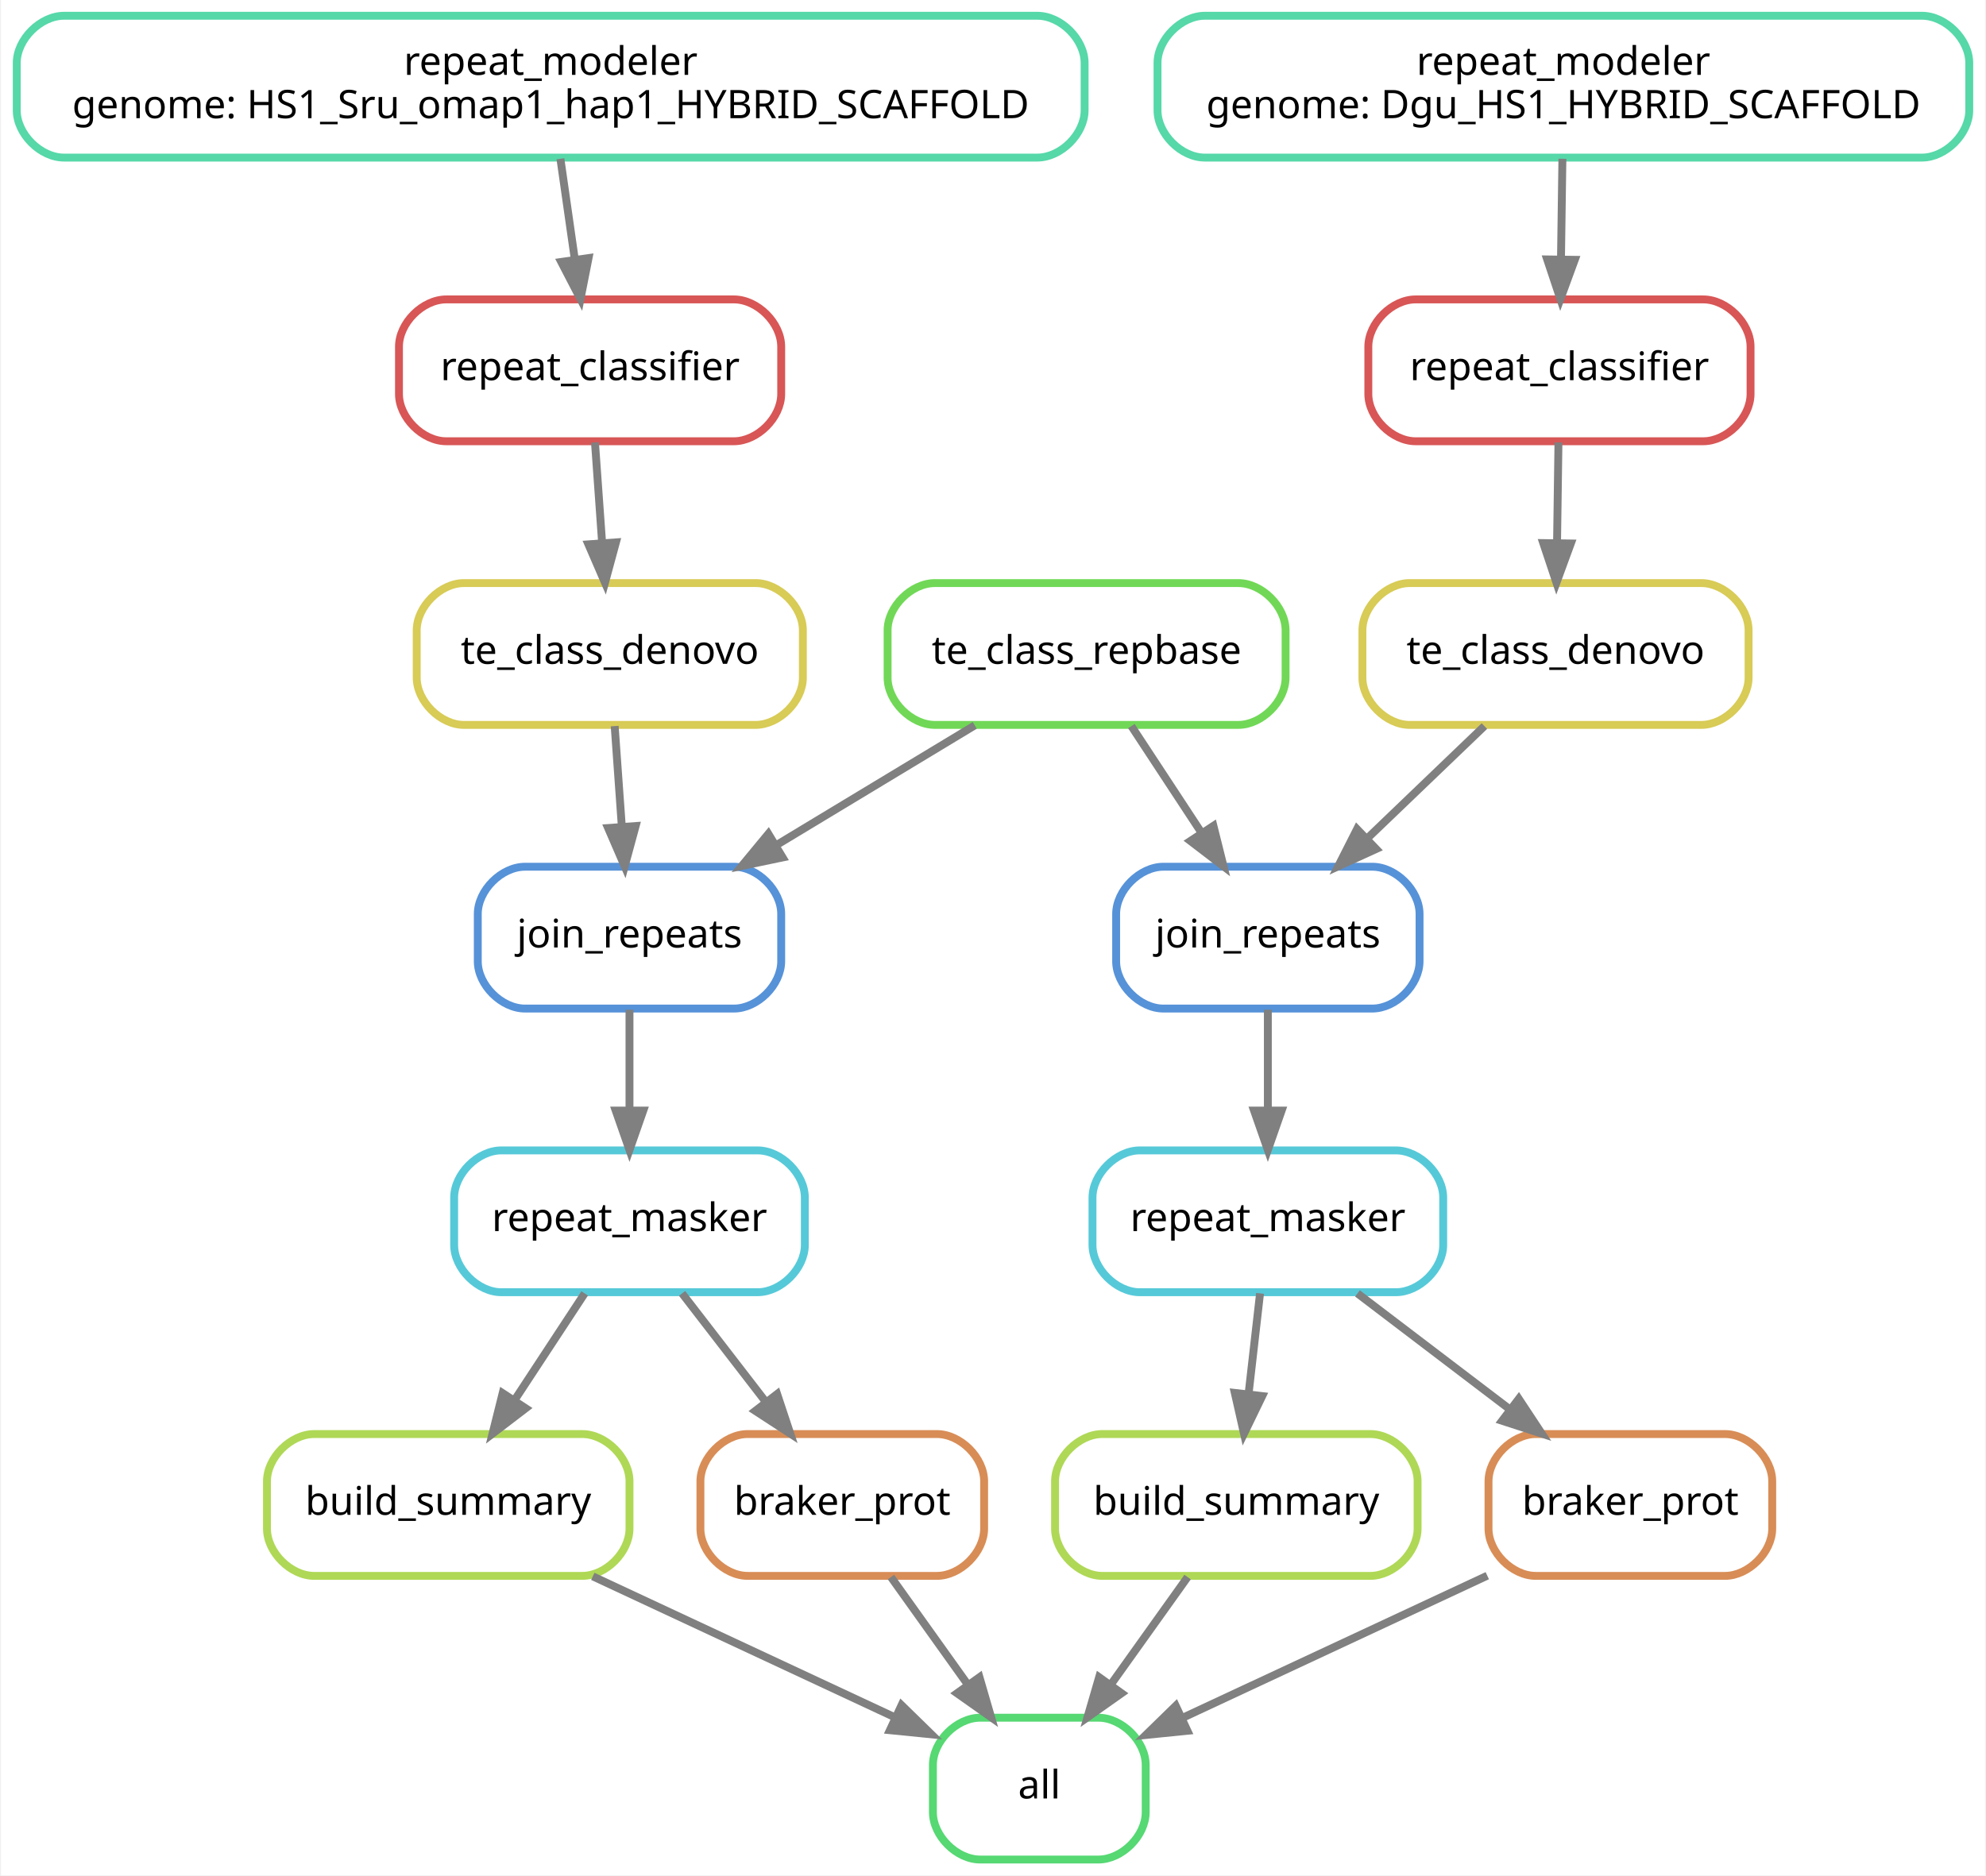
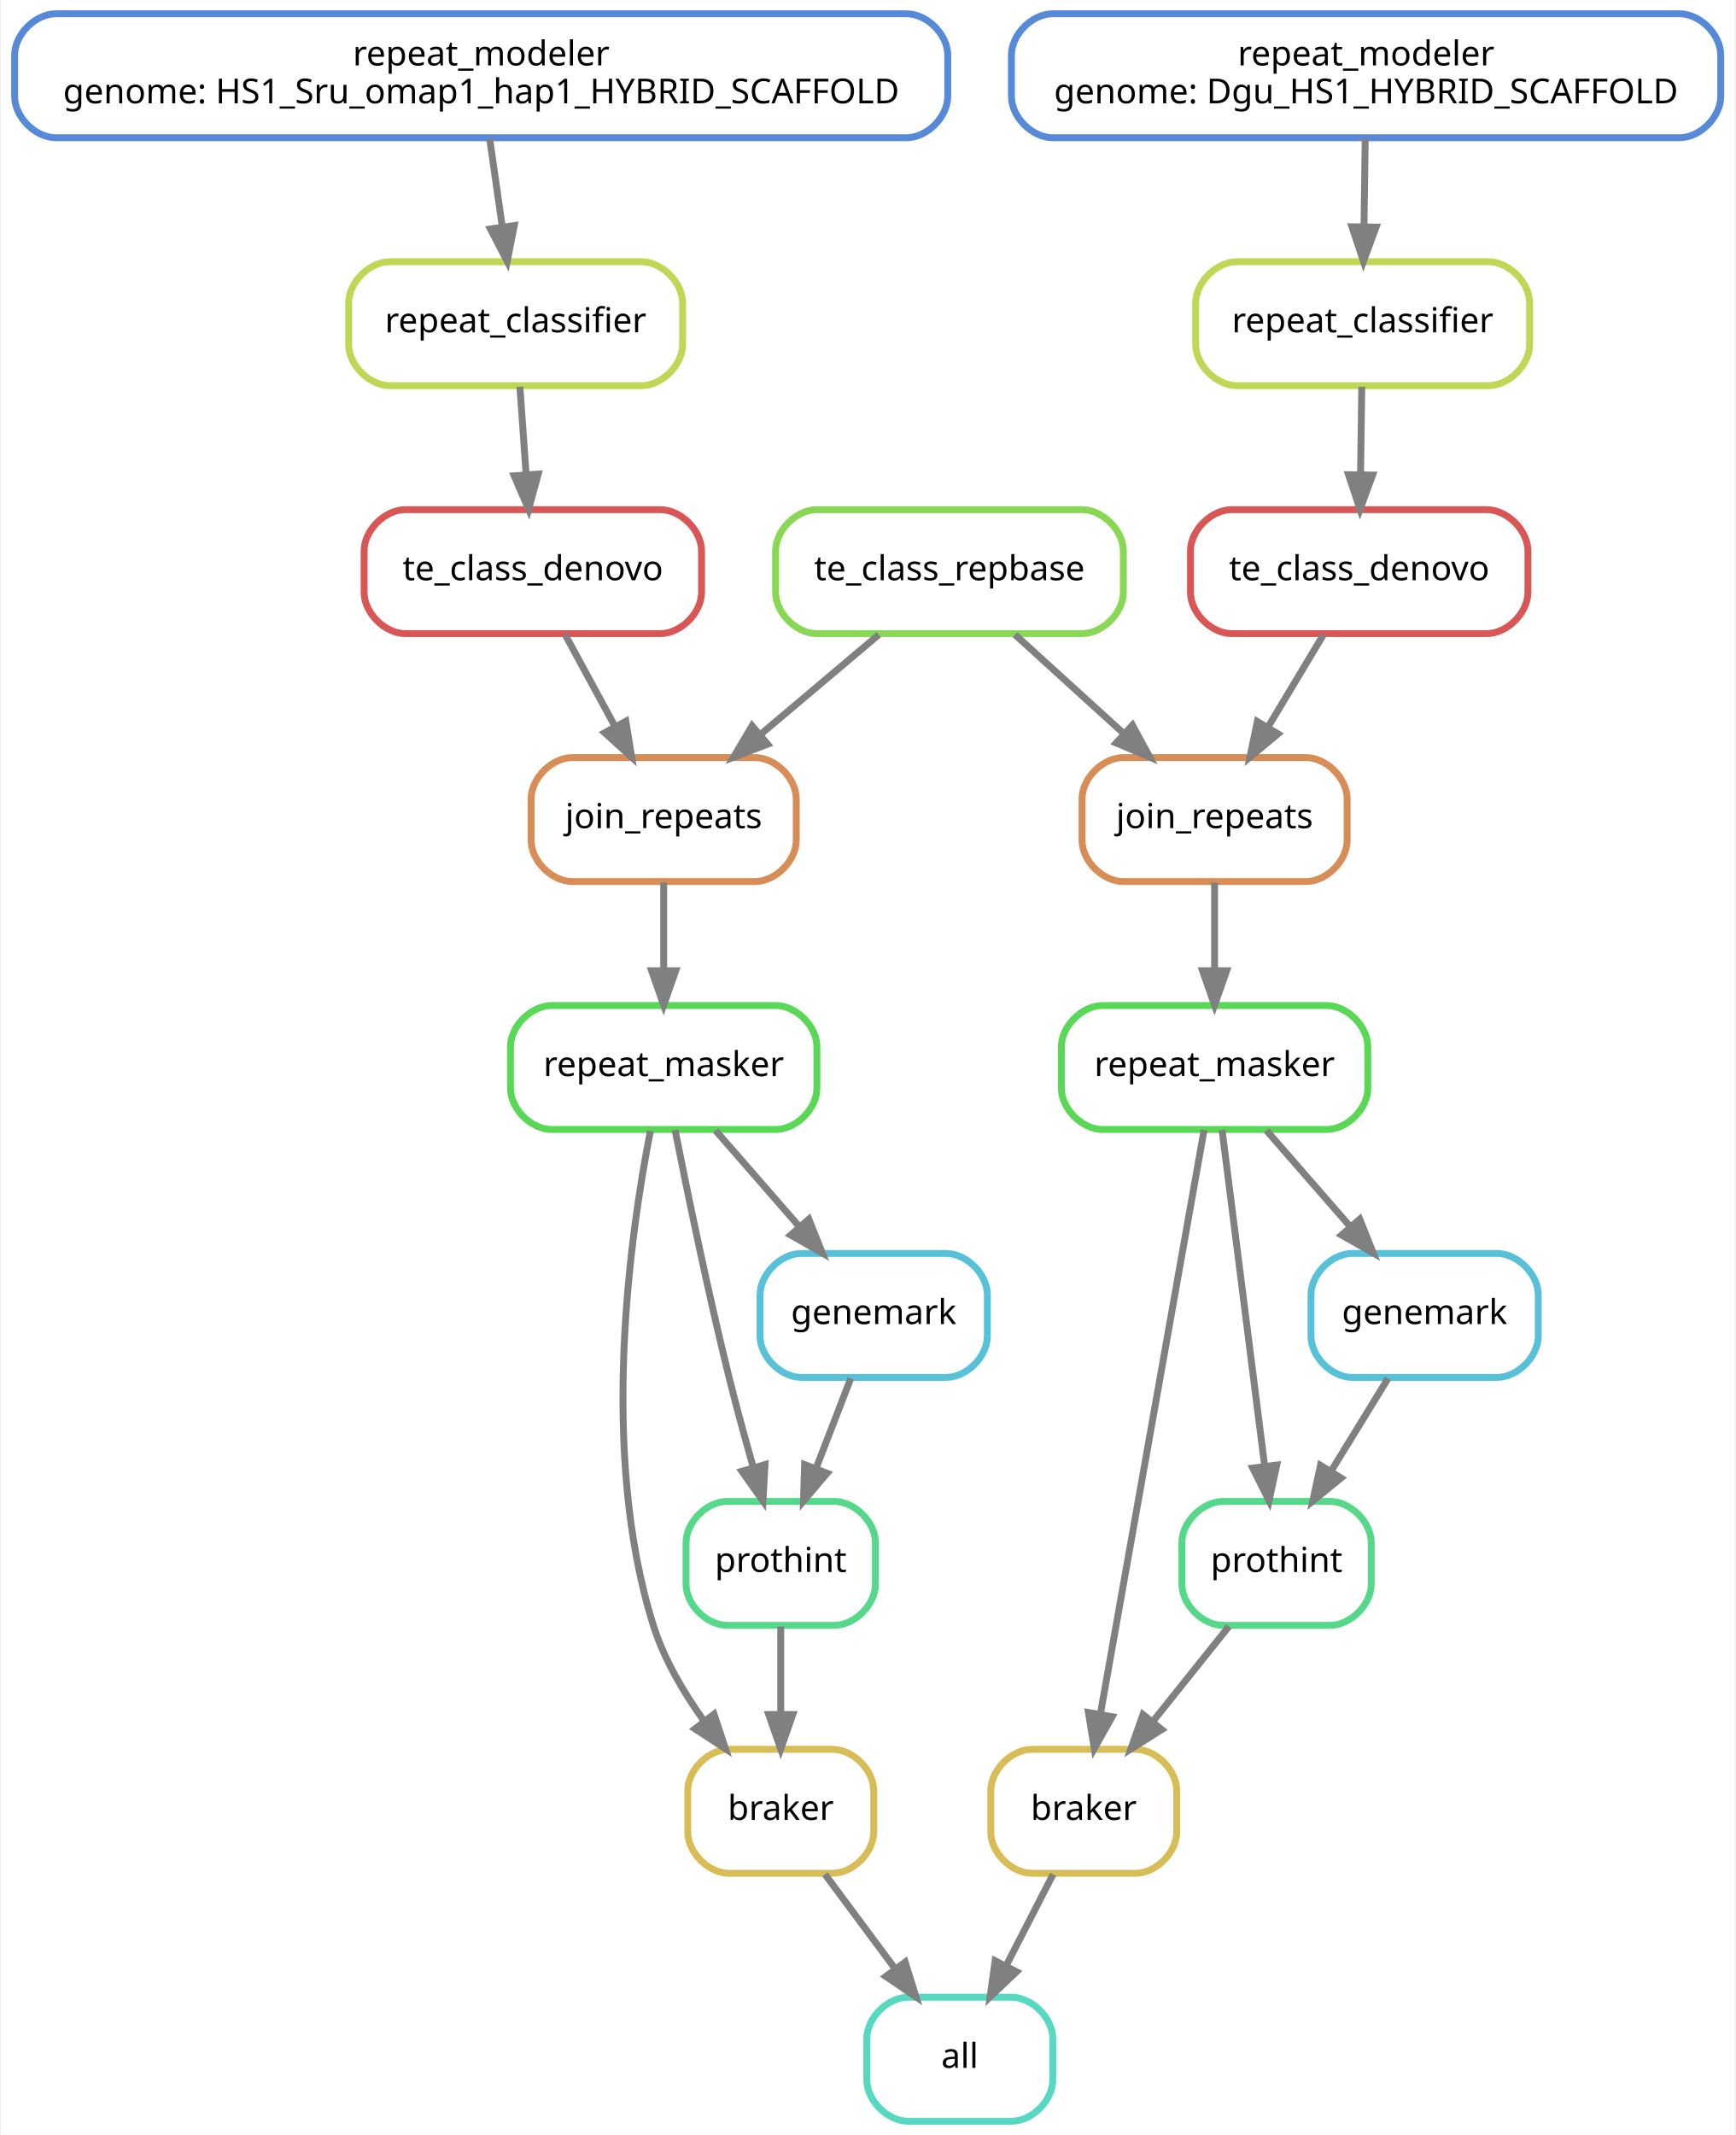
- <svg xmlns="http://www.w3.org/2000/svg" width="504pt" height="476pt" viewBox="0.00 0.00 503.50 476.00">
-   <g id="graph0" class="graph" transform="scale(1 1) rotate(0) translate(4 472)">
-     <polygon fill="white" stroke="transparent" points="-4,4 -4,-472 499.5,-472 499.5,4 -4,4" />
+ <svg xmlns="http://www.w3.org/2000/svg" width="504pt" height="620pt" viewBox="0.00 0.00 503.50 620.00">
+   <g id="graph0" class="graph" transform="scale(1 1) rotate(0) translate(4 616)">
+     <polygon fill="white" stroke="transparent" points="-4,4 -4,-616 499.5,-616 499.5,4 -4,4" />
    <g id="node1" class="node">
-       <path fill="none" stroke="#56d873" stroke-width="2" d="M274.5,-36C274.5,-36 244.5,-36 244.5,-36 238.5,-36 232.5,-30 232.5,-24 232.5,-24 232.5,-12 232.5,-12 232.5,-6 238.5,0 244.5,0 244.5,0 274.5,0 274.5,0 280.5,0 286.5,-6 286.5,-12 286.5,-12 286.5,-24 286.5,-24 286.5,-30 280.5,-36 274.5,-36" />
-       <text text-anchor="middle" x="259.5" y="-15.5" font-family="sans" font-size="10.00">all</text>
+       <path fill="none" stroke="#56d8c1" stroke-width="2" d="M289.5,-36C289.5,-36 259.5,-36 259.5,-36 253.5,-36 247.5,-30 247.5,-24 247.5,-24 247.5,-12 247.5,-12 247.5,-6 253.5,0 259.5,0 259.5,0 289.5,0 289.5,0 295.5,0 301.5,-6 301.5,-12 301.5,-12 301.5,-24 301.5,-24 301.5,-30 295.5,-36 289.5,-36" />
+       <text text-anchor="middle" x="274.5" y="-15.5" font-family="sans" font-size="10.00">all</text>
    </g>
    <g id="node2" class="node">
-       <path fill="none" stroke="#afd856" stroke-width="2" d="M343.5,-108C343.5,-108 275.5,-108 275.5,-108 269.5,-108 263.5,-102 263.5,-96 263.5,-96 263.5,-84 263.5,-84 263.5,-78 269.5,-72 275.5,-72 275.5,-72 343.5,-72 343.5,-72 349.5,-72 355.5,-78 355.5,-84 355.5,-84 355.5,-96 355.5,-96 355.5,-102 349.5,-108 343.5,-108" />
-       <text text-anchor="middle" x="309.5" y="-87.5" font-family="sans" font-size="10.00">build_summary</text>
+       <path fill="none" stroke="#d8bc56" stroke-width="2" d="M325.5,-108C325.5,-108 295.5,-108 295.5,-108 289.5,-108 283.5,-102 283.5,-96 283.5,-96 283.5,-84 283.5,-84 283.5,-78 289.5,-72 295.5,-72 295.5,-72 325.5,-72 325.5,-72 331.5,-72 337.5,-78 337.5,-84 337.5,-84 337.5,-96 337.5,-96 337.5,-102 331.5,-108 325.5,-108" />
+       <text text-anchor="middle" x="310.5" y="-87.5" font-family="sans" font-size="10.00">braker</text>
    </g>
    <g id="edge1" class="edge">
-       <path fill="none" stroke="grey" stroke-width="2" d="M297.14,-71.7C291.27,-63.47 284.13,-53.48 277.66,-44.42" />
-       <polygon fill="grey" stroke="grey" stroke-width="2" points="280.38,-42.21 271.72,-36.1 274.68,-46.28 280.38,-42.21" />
+       <path fill="none" stroke="grey" stroke-width="2" d="M301.6,-71.7C297.5,-63.73 292.55,-54.1 288.01,-45.26" />
+       <polygon fill="grey" stroke="grey" stroke-width="2" points="290.98,-43.4 283.3,-36.1 284.76,-46.6 290.98,-43.4" />
    </g>
    <g id="node3" class="node">
-       <path fill="none" stroke="#afd856" stroke-width="2" d="M143.5,-108C143.5,-108 75.5,-108 75.5,-108 69.5,-108 63.5,-102 63.5,-96 63.5,-96 63.5,-84 63.5,-84 63.5,-78 69.5,-72 75.5,-72 75.5,-72 143.5,-72 143.5,-72 149.5,-72 155.5,-78 155.5,-84 155.5,-84 155.5,-96 155.5,-96 155.5,-102 149.5,-108 143.5,-108" />
-       <text text-anchor="middle" x="109.5" y="-87.5" font-family="sans" font-size="10.00">build_summary</text>
+       <path fill="none" stroke="#d8bc56" stroke-width="2" d="M237.5,-108C237.5,-108 207.5,-108 207.5,-108 201.5,-108 195.5,-102 195.5,-96 195.5,-96 195.5,-84 195.5,-84 195.5,-78 201.5,-72 207.5,-72 207.5,-72 237.5,-72 237.5,-72 243.5,-72 249.5,-78 249.5,-84 249.5,-84 249.5,-96 249.5,-96 249.5,-102 243.5,-108 237.5,-108" />
+       <text text-anchor="middle" x="222.5" y="-87.5" font-family="sans" font-size="10.00">braker</text>
    </g>
    <g id="edge2" class="edge">
-       <path fill="none" stroke="grey" stroke-width="2" d="M146.19,-71.88C169.52,-60.99 199.6,-46.95 222.91,-36.07" />
-       <polygon fill="grey" stroke="grey" stroke-width="2" points="224.54,-39.18 232.12,-31.78 221.58,-32.83 224.54,-39.18" />
+       <path fill="none" stroke="grey" stroke-width="2" d="M235.35,-71.7C241.53,-63.39 249.04,-53.28 255.82,-44.14" />
+       <polygon fill="grey" stroke="grey" stroke-width="2" points="258.64,-46.22 261.79,-36.1 253.02,-42.04 258.64,-46.22" />
    </g>
    <g id="node4" class="node">
-       <path fill="none" stroke="#d88d56" stroke-width="2" d="M433.5,-108C433.5,-108 385.5,-108 385.5,-108 379.5,-108 373.5,-102 373.5,-96 373.5,-96 373.5,-84 373.5,-84 373.5,-78 379.5,-72 385.5,-72 385.5,-72 433.5,-72 433.5,-72 439.5,-72 445.5,-78 445.5,-84 445.5,-84 445.5,-96 445.5,-96 445.5,-102 439.5,-108 433.5,-108" />
-       <text text-anchor="middle" x="409.5" y="-87.5" font-family="sans" font-size="10.00">braker_prot</text>
+       <path fill="none" stroke="#59d856" stroke-width="2" d="M381,-324C381,-324 316,-324 316,-324 310,-324 304,-318 304,-312 304,-312 304,-300 304,-300 304,-294 310,-288 316,-288 316,-288 381,-288 381,-288 387,-288 393,-294 393,-300 393,-300 393,-312 393,-312 393,-318 387,-324 381,-324" />
+       <text text-anchor="middle" x="348.5" y="-303.5" font-family="sans" font-size="10.00">repeat_masker</text>
    </g>
    <g id="edge3" class="edge">
-       <path fill="none" stroke="grey" stroke-width="2" d="M373.19,-72.05C349.72,-61.1 319.29,-46.9 295.81,-35.95" />
-       <polygon fill="grey" stroke="grey" stroke-width="2" points="297.09,-32.68 286.54,-31.62 294.13,-39.02 297.09,-32.68" />
+       <path fill="none" stroke="grey" stroke-width="2" d="M345.45,-287.85C338.87,-250.75 323.25,-162.81 315.31,-118.1" />
+       <polygon fill="grey" stroke="grey" stroke-width="2" points="318.75,-117.47 313.56,-108.23 311.86,-118.69 318.75,-117.47" />
    </g>
    <g id="node5" class="node">
-       <path fill="none" stroke="#d88d56" stroke-width="2" d="M233.5,-108C233.5,-108 185.5,-108 185.5,-108 179.5,-108 173.5,-102 173.5,-96 173.5,-96 173.5,-84 173.5,-84 173.5,-78 179.5,-72 185.5,-72 185.5,-72 233.5,-72 233.5,-72 239.5,-72 245.5,-78 245.5,-84 245.5,-84 245.5,-96 245.5,-96 245.5,-102 239.5,-108 233.5,-108" />
-       <text text-anchor="middle" x="209.5" y="-87.5" font-family="sans" font-size="10.00">braker_prot</text>
+       <path fill="none" stroke="#56d88a" stroke-width="2" d="M382,-180C382,-180 351,-180 351,-180 345,-180 339,-174 339,-168 339,-168 339,-156 339,-156 339,-150 345,-144 351,-144 351,-144 382,-144 382,-144 388,-144 394,-150 394,-156 394,-156 394,-168 394,-168 394,-174 388,-180 382,-180" />
+       <text text-anchor="middle" x="366.5" y="-159.5" font-family="sans" font-size="10.00">prothint</text>
+     </g>
+     <g id="edge8" class="edge">
+       <path fill="none" stroke="grey" stroke-width="2" d="M350.67,-287.87C353.74,-263.67 359.37,-219.21 363.03,-190.39" />
+       <polygon fill="grey" stroke="grey" stroke-width="2" points="366.54,-190.55 364.32,-180.19 359.59,-189.67 366.54,-190.55" />
+     </g>
+     <g id="node9" class="node">
+       <path fill="none" stroke="#56c1d8" stroke-width="2" d="M430.5,-252C430.5,-252 388.5,-252 388.5,-252 382.5,-252 376.5,-246 376.5,-240 376.5,-240 376.5,-228 376.5,-228 376.5,-222 382.5,-216 388.5,-216 388.5,-216 430.5,-216 430.5,-216 436.5,-216 442.5,-222 442.5,-228 442.5,-228 442.5,-240 442.5,-240 442.5,-246 436.5,-252 430.5,-252" />
+       <text text-anchor="middle" x="409.5" y="-231.5" font-family="sans" font-size="10.00">genemark</text>
+     </g>
+     <g id="edge15" class="edge">
+       <path fill="none" stroke="grey" stroke-width="2" d="M363.58,-287.7C370.89,-279.3 379.81,-269.07 387.84,-259.86" />
+       <polygon fill="grey" stroke="grey" stroke-width="2" points="390.66,-261.94 394.59,-252.1 385.39,-257.34 390.66,-261.94" />
    </g>
    <g id="edge4" class="edge">
-       <path fill="none" stroke="grey" stroke-width="2" d="M221.86,-71.7C227.73,-63.47 234.87,-53.48 241.34,-44.42" />
-       <polygon fill="grey" stroke="grey" stroke-width="2" points="244.32,-46.28 247.28,-36.1 238.62,-42.21 244.32,-46.28" />
+       <path fill="none" stroke="grey" stroke-width="2" d="M352.66,-143.7C346.01,-135.39 337.92,-125.28 330.61,-116.14" />
+       <polygon fill="grey" stroke="grey" stroke-width="2" points="333.16,-113.73 324.18,-108.1 327.7,-118.1 333.16,-113.73" />
    </g>
    <g id="node6" class="node">
-       <path fill="none" stroke="#56c9d8" stroke-width="2" d="M350,-180C350,-180 285,-180 285,-180 279,-180 273,-174 273,-168 273,-168 273,-156 273,-156 273,-150 279,-144 285,-144 285,-144 350,-144 350,-144 356,-144 362,-150 362,-156 362,-156 362,-168 362,-168 362,-174 356,-180 350,-180" />
-       <text text-anchor="middle" x="317.5" y="-159.5" font-family="sans" font-size="10.00">repeat_masker</text>
+       <path fill="none" stroke="#59d856" stroke-width="2" d="M221,-324C221,-324 156,-324 156,-324 150,-324 144,-318 144,-312 144,-312 144,-300 144,-300 144,-294 150,-288 156,-288 156,-288 221,-288 221,-288 227,-288 233,-294 233,-300 233,-300 233,-312 233,-312 233,-318 227,-324 221,-324" />
+       <text text-anchor="middle" x="188.5" y="-303.5" font-family="sans" font-size="10.00">repeat_masker</text>
    </g>
    <g id="edge5" class="edge">
-       <path fill="none" stroke="grey" stroke-width="2" d="M315.52,-143.7C314.64,-135.98 313.58,-126.71 312.6,-118.11" />
-       <polygon fill="grey" stroke="grey" stroke-width="2" points="316.07,-117.64 311.45,-108.1 309.11,-118.44 316.07,-117.64" />
+       <path fill="none" stroke="grey" stroke-width="2" d="M184.64,-287.57C178.74,-257.46 169.73,-194.14 185.5,-144 188.6,-134.15 194.25,-124.53 200.22,-116.25" />
+       <polygon fill="grey" stroke="grey" stroke-width="2" points="203.13,-118.21 206.46,-108.15 197.59,-113.94 203.13,-118.21" />
+     </g>
+     <g id="node7" class="node">
+       <path fill="none" stroke="#56d88a" stroke-width="2" d="M238,-180C238,-180 207,-180 207,-180 201,-180 195,-174 195,-168 195,-168 195,-156 195,-156 195,-150 201,-144 207,-144 207,-144 238,-144 238,-144 244,-144 250,-150 250,-156 250,-156 250,-168 250,-168 250,-174 244,-180 238,-180" />
+       <text text-anchor="middle" x="222.5" y="-159.5" font-family="sans" font-size="10.00">prothint</text>
+     </g>
+     <g id="edge11" class="edge">
+       <path fill="none" stroke="grey" stroke-width="2" d="M191.81,-287.86C195.37,-269.88 201.34,-240.84 207.5,-216 209.63,-207.42 212.17,-198.13 214.56,-189.76" />
+       <polygon fill="grey" stroke="grey" stroke-width="2" points="217.93,-190.69 217.35,-180.11 211.21,-188.74 217.93,-190.69" />
+     </g>
+     <g id="node11" class="node">
+       <path fill="none" stroke="#56c1d8" stroke-width="2" d="M270.5,-252C270.5,-252 228.5,-252 228.5,-252 222.5,-252 216.5,-246 216.5,-240 216.5,-240 216.5,-228 216.5,-228 216.5,-222 222.5,-216 228.5,-216 228.5,-216 270.5,-216 270.5,-216 276.5,-216 282.5,-222 282.5,-228 282.5,-228 282.5,-240 282.5,-240 282.5,-246 276.5,-252 270.5,-252" />
+       <text text-anchor="middle" x="249.5" y="-231.5" font-family="sans" font-size="10.00">genemark</text>
+     </g>
+     <g id="edge18" class="edge">
+       <path fill="none" stroke="grey" stroke-width="2" d="M203.58,-287.7C210.89,-279.3 219.81,-269.07 227.84,-259.86" />
+       <polygon fill="grey" stroke="grey" stroke-width="2" points="230.66,-261.94 234.59,-252.1 225.39,-257.34 230.66,-261.94" />
+     </g>
+     <g id="edge6" class="edge">
+       <path fill="none" stroke="grey" stroke-width="2" d="M222.5,-143.7C222.5,-135.98 222.5,-126.71 222.5,-118.11" />
+       <polygon fill="grey" stroke="grey" stroke-width="2" points="226,-118.1 222.5,-108.1 219,-118.1 226,-118.1" />
+     </g>
+     <g id="node8" class="node">
+       <path fill="none" stroke="#d88d56" stroke-width="2" d="M375,-396C375,-396 322,-396 322,-396 316,-396 310,-390 310,-384 310,-384 310,-372 310,-372 310,-366 316,-360 322,-360 322,-360 375,-360 375,-360 381,-360 387,-366 387,-372 387,-372 387,-384 387,-384 387,-390 381,-396 375,-396" />
+       <text text-anchor="middle" x="348.5" y="-375.5" font-family="sans" font-size="10.00">join_repeats</text>
    </g>
    <g id="edge7" class="edge">
-       <path fill="none" stroke="grey" stroke-width="2" d="M340.24,-143.7C351.94,-134.8 366.36,-123.82 379.01,-114.2" />
-       <polygon fill="grey" stroke="grey" stroke-width="2" points="381.18,-116.94 387.02,-108.1 376.94,-111.37 381.18,-116.94" />
-     </g>
-     <g id="node7" class="node">
-       <path fill="none" stroke="#56c9d8" stroke-width="2" d="M188,-180C188,-180 123,-180 123,-180 117,-180 111,-174 111,-168 111,-168 111,-156 111,-156 111,-150 117,-144 123,-144 123,-144 188,-144 188,-144 194,-144 200,-150 200,-156 200,-156 200,-168 200,-168 200,-174 194,-180 188,-180" />
-       <text text-anchor="middle" x="155.5" y="-159.5" font-family="sans" font-size="10.00">repeat_masker</text>
-     </g>
-     <g id="edge6" class="edge">
-       <path fill="none" stroke="grey" stroke-width="2" d="M144.13,-143.7C138.78,-135.56 132.3,-125.69 126.39,-116.7" />
-       <polygon fill="grey" stroke="grey" stroke-width="2" points="129.16,-114.54 120.74,-108.1 123.31,-118.38 129.16,-114.54" />
-     </g>
-     <g id="edge8" class="edge">
-       <path fill="none" stroke="grey" stroke-width="2" d="M168.85,-143.7C175.26,-135.39 183.06,-125.28 190.11,-116.14" />
-       <polygon fill="grey" stroke="grey" stroke-width="2" points="192.97,-118.16 196.31,-108.1 187.43,-113.88 192.97,-118.16" />
-     </g>
-     <g id="node8" class="node">
-       <path fill="none" stroke="#5692d8" stroke-width="2" d="M344,-252C344,-252 291,-252 291,-252 285,-252 279,-246 279,-240 279,-240 279,-228 279,-228 279,-222 285,-216 291,-216 291,-216 344,-216 344,-216 350,-216 356,-222 356,-228 356,-228 356,-240 356,-240 356,-246 350,-252 344,-252" />
-       <text text-anchor="middle" x="317.5" y="-231.5" font-family="sans" font-size="10.00">join_repeats</text>
+       <path fill="none" stroke="grey" stroke-width="2" d="M348.5,-359.7C348.5,-351.98 348.5,-342.71 348.5,-334.11" />
+       <polygon fill="grey" stroke="grey" stroke-width="2" points="352,-334.1 348.5,-324.1 345,-334.1 352,-334.1" />
    </g>
    <g id="edge9" class="edge">
-       <path fill="none" stroke="grey" stroke-width="2" d="M317.5,-215.7C317.5,-207.98 317.5,-198.71 317.5,-190.11" />
-       <polygon fill="grey" stroke="grey" stroke-width="2" points="321,-190.1 317.5,-180.1 314,-190.1 321,-190.1" />
+       <path fill="none" stroke="grey" stroke-width="2" d="M398.87,-215.7C393.87,-207.56 387.81,-197.69 382.29,-188.7" />
+       <polygon fill="grey" stroke="grey" stroke-width="2" points="385.22,-186.79 377.01,-180.1 379.26,-190.46 385.22,-186.79" />
    </g>
-     <g id="node9" class="node">
-       <path fill="none" stroke="#5692d8" stroke-width="2" d="M182,-252C182,-252 129,-252 129,-252 123,-252 117,-246 117,-240 117,-240 117,-228 117,-228 117,-222 123,-216 129,-216 129,-216 182,-216 182,-216 188,-216 194,-222 194,-228 194,-228 194,-240 194,-240 194,-246 188,-252 182,-252" />
-       <text text-anchor="middle" x="155.5" y="-231.5" font-family="sans" font-size="10.00">join_repeats</text>
+     <g id="node10" class="node">
+       <path fill="none" stroke="#d88d56" stroke-width="2" d="M215,-396C215,-396 162,-396 162,-396 156,-396 150,-390 150,-384 150,-384 150,-372 150,-372 150,-366 156,-360 162,-360 162,-360 215,-360 215,-360 221,-360 227,-366 227,-372 227,-372 227,-384 227,-384 227,-390 221,-396 215,-396" />
+       <text text-anchor="middle" x="188.5" y="-375.5" font-family="sans" font-size="10.00">join_repeats</text>
    </g>
    <g id="edge10" class="edge">
-       <path fill="none" stroke="grey" stroke-width="2" d="M155.5,-215.7C155.5,-207.98 155.5,-198.71 155.5,-190.11" />
-       <polygon fill="grey" stroke="grey" stroke-width="2" points="159,-190.1 155.5,-180.1 152,-190.1 159,-190.1" />
+       <path fill="none" stroke="grey" stroke-width="2" d="M188.5,-359.7C188.5,-351.98 188.5,-342.71 188.5,-334.11" />
+       <polygon fill="grey" stroke="grey" stroke-width="2" points="192,-334.1 188.5,-324.1 185,-334.1 192,-334.1" />
    </g>
-     <g id="node10" class="node">
-       <path fill="none" stroke="#70d856" stroke-width="2" d="M310,-324C310,-324 233,-324 233,-324 227,-324 221,-318 221,-312 221,-312 221,-300 221,-300 221,-294 227,-288 233,-288 233,-288 310,-288 310,-288 316,-288 322,-294 322,-300 322,-300 322,-312 322,-312 322,-318 316,-324 310,-324" />
-       <text text-anchor="middle" x="271.5" y="-303.5" font-family="sans" font-size="10.00">te_class_repbase</text>
+     <g id="edge12" class="edge">
+       <path fill="none" stroke="grey" stroke-width="2" d="M242.83,-215.7C239.79,-207.81 236.12,-198.3 232.74,-189.55" />
+       <polygon fill="grey" stroke="grey" stroke-width="2" points="235.96,-188.17 229.1,-180.1 229.43,-190.69 235.96,-188.17" />
    </g>
-     <g id="edge11" class="edge">
-       <path fill="none" stroke="grey" stroke-width="2" d="M282.87,-287.7C288.22,-279.56 294.7,-269.69 300.61,-260.7" />
-       <polygon fill="grey" stroke="grey" stroke-width="2" points="303.69,-262.38 306.26,-252.1 297.84,-258.54 303.69,-262.38" />
+     <g id="node12" class="node">
+       <path fill="none" stroke="#88d856" stroke-width="2" d="M310,-468C310,-468 233,-468 233,-468 227,-468 221,-462 221,-456 221,-456 221,-444 221,-444 221,-438 227,-432 233,-432 233,-432 310,-432 310,-432 316,-432 322,-438 322,-444 322,-444 322,-456 322,-456 322,-462 316,-468 310,-468" />
+       <text text-anchor="middle" x="271.5" y="-447.5" font-family="sans" font-size="10.00">te_class_repbase</text>
    </g>
    <g id="edge13" class="edge">
-       <path fill="none" stroke="grey" stroke-width="2" d="M243.12,-287.88C227.96,-278.72 209.09,-267.34 192.76,-257.48" />
-       <polygon fill="grey" stroke="grey" stroke-width="2" points="194.36,-254.36 183.99,-252.19 190.74,-260.35 194.36,-254.36" />
+       <path fill="none" stroke="grey" stroke-width="2" d="M290.53,-431.7C300.04,-423.05 311.71,-412.45 322.07,-403.03" />
+       <polygon fill="grey" stroke="grey" stroke-width="2" points="324.64,-405.42 329.69,-396.1 319.93,-400.24 324.64,-405.42" />
    </g>
-     <g id="node11" class="node">
-       <path fill="none" stroke="#d8cb56" stroke-width="2" d="M427.5,-324C427.5,-324 353.5,-324 353.5,-324 347.5,-324 341.5,-318 341.5,-312 341.5,-312 341.5,-300 341.5,-300 341.5,-294 347.5,-288 353.5,-288 353.5,-288 427.5,-288 427.5,-288 433.5,-288 439.5,-294 439.5,-300 439.5,-300 439.5,-312 439.5,-312 439.5,-318 433.5,-324 427.5,-324" />
-       <text text-anchor="middle" x="390.5" y="-303.5" font-family="sans" font-size="10.00">te_class_denovo</text>
+     <g id="edge16" class="edge">
+       <path fill="none" stroke="grey" stroke-width="2" d="M250.98,-431.7C240.63,-422.97 227.91,-412.24 216.66,-402.75" />
+       <polygon fill="grey" stroke="grey" stroke-width="2" points="218.68,-399.88 208.78,-396.1 214.17,-405.23 218.68,-399.88" />
    </g>
-     <g id="edge12" class="edge">
-       <path fill="none" stroke="grey" stroke-width="2" d="M372.46,-287.7C363.44,-279.05 352.38,-268.45 342.56,-259.03" />
-       <polygon fill="grey" stroke="grey" stroke-width="2" points="344.98,-256.5 335.34,-252.1 340.13,-261.55 344.98,-256.5" />
-     </g>
-     <g id="node12" class="node">
-       <path fill="none" stroke="#d8cb56" stroke-width="2" d="M187.5,-324C187.5,-324 113.5,-324 113.5,-324 107.5,-324 101.5,-318 101.5,-312 101.5,-312 101.5,-300 101.5,-300 101.5,-294 107.5,-288 113.5,-288 113.5,-288 187.5,-288 187.5,-288 193.5,-288 199.5,-294 199.5,-300 199.5,-300 199.5,-312 199.5,-312 199.5,-318 193.5,-324 187.5,-324" />
-       <text text-anchor="middle" x="150.5" y="-303.5" font-family="sans" font-size="10.00">te_class_denovo</text>
+     <g id="node13" class="node">
+       <path fill="none" stroke="#d85656" stroke-width="2" d="M427.5,-468C427.5,-468 353.5,-468 353.5,-468 347.5,-468 341.5,-462 341.5,-456 341.5,-456 341.5,-444 341.5,-444 341.5,-438 347.5,-432 353.5,-432 353.5,-432 427.5,-432 427.5,-432 433.5,-432 439.5,-438 439.5,-444 439.5,-444 439.5,-456 439.5,-456 439.5,-462 433.5,-468 427.5,-468" />
+       <text text-anchor="middle" x="390.5" y="-447.5" font-family="sans" font-size="10.00">te_class_denovo</text>
    </g>
    <g id="edge14" class="edge">
-       <path fill="none" stroke="grey" stroke-width="2" d="M151.74,-287.7C152.29,-279.98 152.95,-270.71 153.56,-262.11" />
-       <polygon fill="grey" stroke="grey" stroke-width="2" points="157.06,-262.33 154.28,-252.1 150.07,-261.83 157.06,-262.33" />
-     </g>
-     <g id="node13" class="node">
-       <path fill="none" stroke="#d85656" stroke-width="2" d="M428,-396C428,-396 355,-396 355,-396 349,-396 343,-390 343,-384 343,-384 343,-372 343,-372 343,-366 349,-360 355,-360 355,-360 428,-360 428,-360 434,-360 440,-366 440,-372 440,-372 440,-384 440,-384 440,-390 434,-396 428,-396" />
-       <text text-anchor="middle" x="391.5" y="-375.5" font-family="sans" font-size="10.00">repeat_classifier</text>
-     </g>
-     <g id="edge15" class="edge">
-       <path fill="none" stroke="grey" stroke-width="2" d="M391.25,-359.7C391.14,-351.98 391.01,-342.71 390.89,-334.11" />
-       <polygon fill="grey" stroke="grey" stroke-width="2" points="394.39,-334.05 390.74,-324.1 387.39,-334.15 394.39,-334.05" />
+       <path fill="none" stroke="grey" stroke-width="2" d="M380.12,-431.7C375.24,-423.56 369.31,-413.69 363.92,-404.7" />
+       <polygon fill="grey" stroke="grey" stroke-width="2" points="366.91,-402.88 358.76,-396.1 360.91,-406.48 366.91,-402.88" />
    </g>
    <g id="node14" class="node">
-       <path fill="none" stroke="#d85656" stroke-width="2" d="M182,-396C182,-396 109,-396 109,-396 103,-396 97,-390 97,-384 97,-384 97,-372 97,-372 97,-366 103,-360 109,-360 109,-360 182,-360 182,-360 188,-360 194,-366 194,-372 194,-372 194,-384 194,-384 194,-390 188,-396 182,-396" />
-       <text text-anchor="middle" x="145.5" y="-375.5" font-family="sans" font-size="10.00">repeat_classifier</text>
+       <path fill="none" stroke="#d85656" stroke-width="2" d="M187.5,-468C187.5,-468 113.5,-468 113.5,-468 107.5,-468 101.5,-462 101.5,-456 101.5,-456 101.5,-444 101.5,-444 101.5,-438 107.5,-432 113.5,-432 113.5,-432 187.5,-432 187.5,-432 193.5,-432 199.5,-438 199.5,-444 199.5,-444 199.5,-456 199.5,-456 199.5,-462 193.5,-468 187.5,-468" />
+       <text text-anchor="middle" x="150.5" y="-447.5" font-family="sans" font-size="10.00">te_class_denovo</text>
    </g>
-     <g id="edge16" class="edge">
-       <path fill="none" stroke="grey" stroke-width="2" d="M146.74,-359.7C147.29,-351.98 147.95,-342.71 148.56,-334.11" />
-       <polygon fill="grey" stroke="grey" stroke-width="2" points="152.06,-334.33 149.28,-324.1 145.07,-333.83 152.06,-334.33" />
+     <g id="edge17" class="edge">
+       <path fill="none" stroke="grey" stroke-width="2" d="M159.89,-431.7C164.26,-423.64 169.56,-413.89 174.4,-404.98" />
+       <polygon fill="grey" stroke="grey" stroke-width="2" points="177.52,-406.56 179.21,-396.1 171.37,-403.22 177.52,-406.56" />
    </g>
    <g id="node15" class="node">
-       <path fill="none" stroke="#56d8a9" stroke-width="2" d="M483.5,-468C483.5,-468 301.5,-468 301.5,-468 295.5,-468 289.5,-462 289.5,-456 289.5,-456 289.5,-444 289.5,-444 289.5,-438 295.5,-432 301.5,-432 301.5,-432 483.5,-432 483.5,-432 489.5,-432 495.5,-438 495.5,-444 495.5,-444 495.5,-456 495.5,-456 495.5,-462 489.5,-468 483.5,-468" />
-       <text text-anchor="middle" x="392.5" y="-453" font-family="sans" font-size="10.00">repeat_modeler</text>
-       <text text-anchor="middle" x="392.5" y="-442" font-family="sans" font-size="10.00">genome: Dgu_HS1_HYBRID_SCAFFOLD</text>
+       <path fill="none" stroke="#bed856" stroke-width="2" d="M428,-540C428,-540 355,-540 355,-540 349,-540 343,-534 343,-528 343,-528 343,-516 343,-516 343,-510 349,-504 355,-504 355,-504 428,-504 428,-504 434,-504 440,-510 440,-516 440,-516 440,-528 440,-528 440,-534 434,-540 428,-540" />
+       <text text-anchor="middle" x="391.5" y="-519.5" font-family="sans" font-size="10.00">repeat_classifier</text>
    </g>
-     <g id="edge17" class="edge">
-       <path fill="none" stroke="grey" stroke-width="2" d="M392.25,-431.7C392.14,-423.98 392.01,-414.71 391.89,-406.11" />
-       <polygon fill="grey" stroke="grey" stroke-width="2" points="395.39,-406.05 391.74,-396.1 388.39,-406.15 395.39,-406.05" />
+     <g id="edge19" class="edge">
+       <path fill="none" stroke="grey" stroke-width="2" d="M391.25,-503.7C391.14,-495.98 391.01,-486.71 390.89,-478.11" />
+       <polygon fill="grey" stroke="grey" stroke-width="2" points="394.39,-478.05 390.74,-468.1 387.39,-478.15 394.39,-478.05" />
    </g>
    <g id="node16" class="node">
-       <path fill="none" stroke="#56d8a9" stroke-width="2" d="M259,-468C259,-468 12,-468 12,-468 6,-468 0,-462 0,-456 0,-456 0,-444 0,-444 0,-438 6,-432 12,-432 12,-432 259,-432 259,-432 265,-432 271,-438 271,-444 271,-444 271,-456 271,-456 271,-462 265,-468 259,-468" />
-       <text text-anchor="middle" x="135.5" y="-453" font-family="sans" font-size="10.00">repeat_modeler</text>
-       <text text-anchor="middle" x="135.5" y="-442" font-family="sans" font-size="10.00">genome: HS1_Sru_omap1_hap1_HYBRID_SCAFFOLD</text>
+       <path fill="none" stroke="#bed856" stroke-width="2" d="M182,-540C182,-540 109,-540 109,-540 103,-540 97,-534 97,-528 97,-528 97,-516 97,-516 97,-510 103,-504 109,-504 109,-504 182,-504 182,-504 188,-504 194,-510 194,-516 194,-516 194,-528 194,-528 194,-534 188,-540 182,-540" />
+       <text text-anchor="middle" x="145.5" y="-519.5" font-family="sans" font-size="10.00">repeat_classifier</text>
    </g>
-     <g id="edge18" class="edge">
-       <path fill="none" stroke="grey" stroke-width="2" d="M137.97,-431.7C139.07,-423.98 140.4,-414.71 141.63,-406.11" />
-       <polygon fill="grey" stroke="grey" stroke-width="2" points="145.11,-406.5 143.06,-396.1 138.18,-405.51 145.11,-406.5" />
+     <g id="edge20" class="edge">
+       <path fill="none" stroke="grey" stroke-width="2" d="M146.74,-503.7C147.29,-495.98 147.95,-486.71 148.56,-478.11" />
+       <polygon fill="grey" stroke="grey" stroke-width="2" points="152.06,-478.33 149.28,-468.1 145.07,-477.83 152.06,-478.33" />
+     </g>
+     <g id="node17" class="node">
+       <path fill="none" stroke="#568ad8" stroke-width="2" d="M483.5,-612C483.5,-612 301.5,-612 301.5,-612 295.5,-612 289.5,-606 289.5,-600 289.5,-600 289.5,-588 289.5,-588 289.5,-582 295.5,-576 301.5,-576 301.5,-576 483.5,-576 483.5,-576 489.5,-576 495.5,-582 495.5,-588 495.5,-588 495.5,-600 495.5,-600 495.5,-606 489.5,-612 483.5,-612" />
+       <text text-anchor="middle" x="392.5" y="-597" font-family="sans" font-size="10.00">repeat_modeler</text>
+       <text text-anchor="middle" x="392.5" y="-586" font-family="sans" font-size="10.00">genome: Dgu_HS1_HYBRID_SCAFFOLD</text>
+     </g>
+     <g id="edge21" class="edge">
+       <path fill="none" stroke="grey" stroke-width="2" d="M392.25,-575.7C392.14,-567.98 392.01,-558.71 391.89,-550.11" />
+       <polygon fill="grey" stroke="grey" stroke-width="2" points="395.39,-550.05 391.74,-540.1 388.39,-550.15 395.39,-550.05" />
+     </g>
+     <g id="node18" class="node">
+       <path fill="none" stroke="#568ad8" stroke-width="2" d="M259,-612C259,-612 12,-612 12,-612 6,-612 0,-606 0,-600 0,-600 0,-588 0,-588 0,-582 6,-576 12,-576 12,-576 259,-576 259,-576 265,-576 271,-582 271,-588 271,-588 271,-600 271,-600 271,-606 265,-612 259,-612" />
+       <text text-anchor="middle" x="135.5" y="-597" font-family="sans" font-size="10.00">repeat_modeler</text>
+       <text text-anchor="middle" x="135.5" y="-586" font-family="sans" font-size="10.00">genome: HS1_Sru_omap1_hap1_HYBRID_SCAFFOLD</text>
+     </g>
+     <g id="edge22" class="edge">
+       <path fill="none" stroke="grey" stroke-width="2" d="M137.97,-575.7C139.07,-567.98 140.4,-558.71 141.63,-550.11" />
+       <polygon fill="grey" stroke="grey" stroke-width="2" points="145.11,-550.5 143.06,-540.1 138.18,-549.51 145.11,-550.5" />
    </g>
  </g>
</svg>
